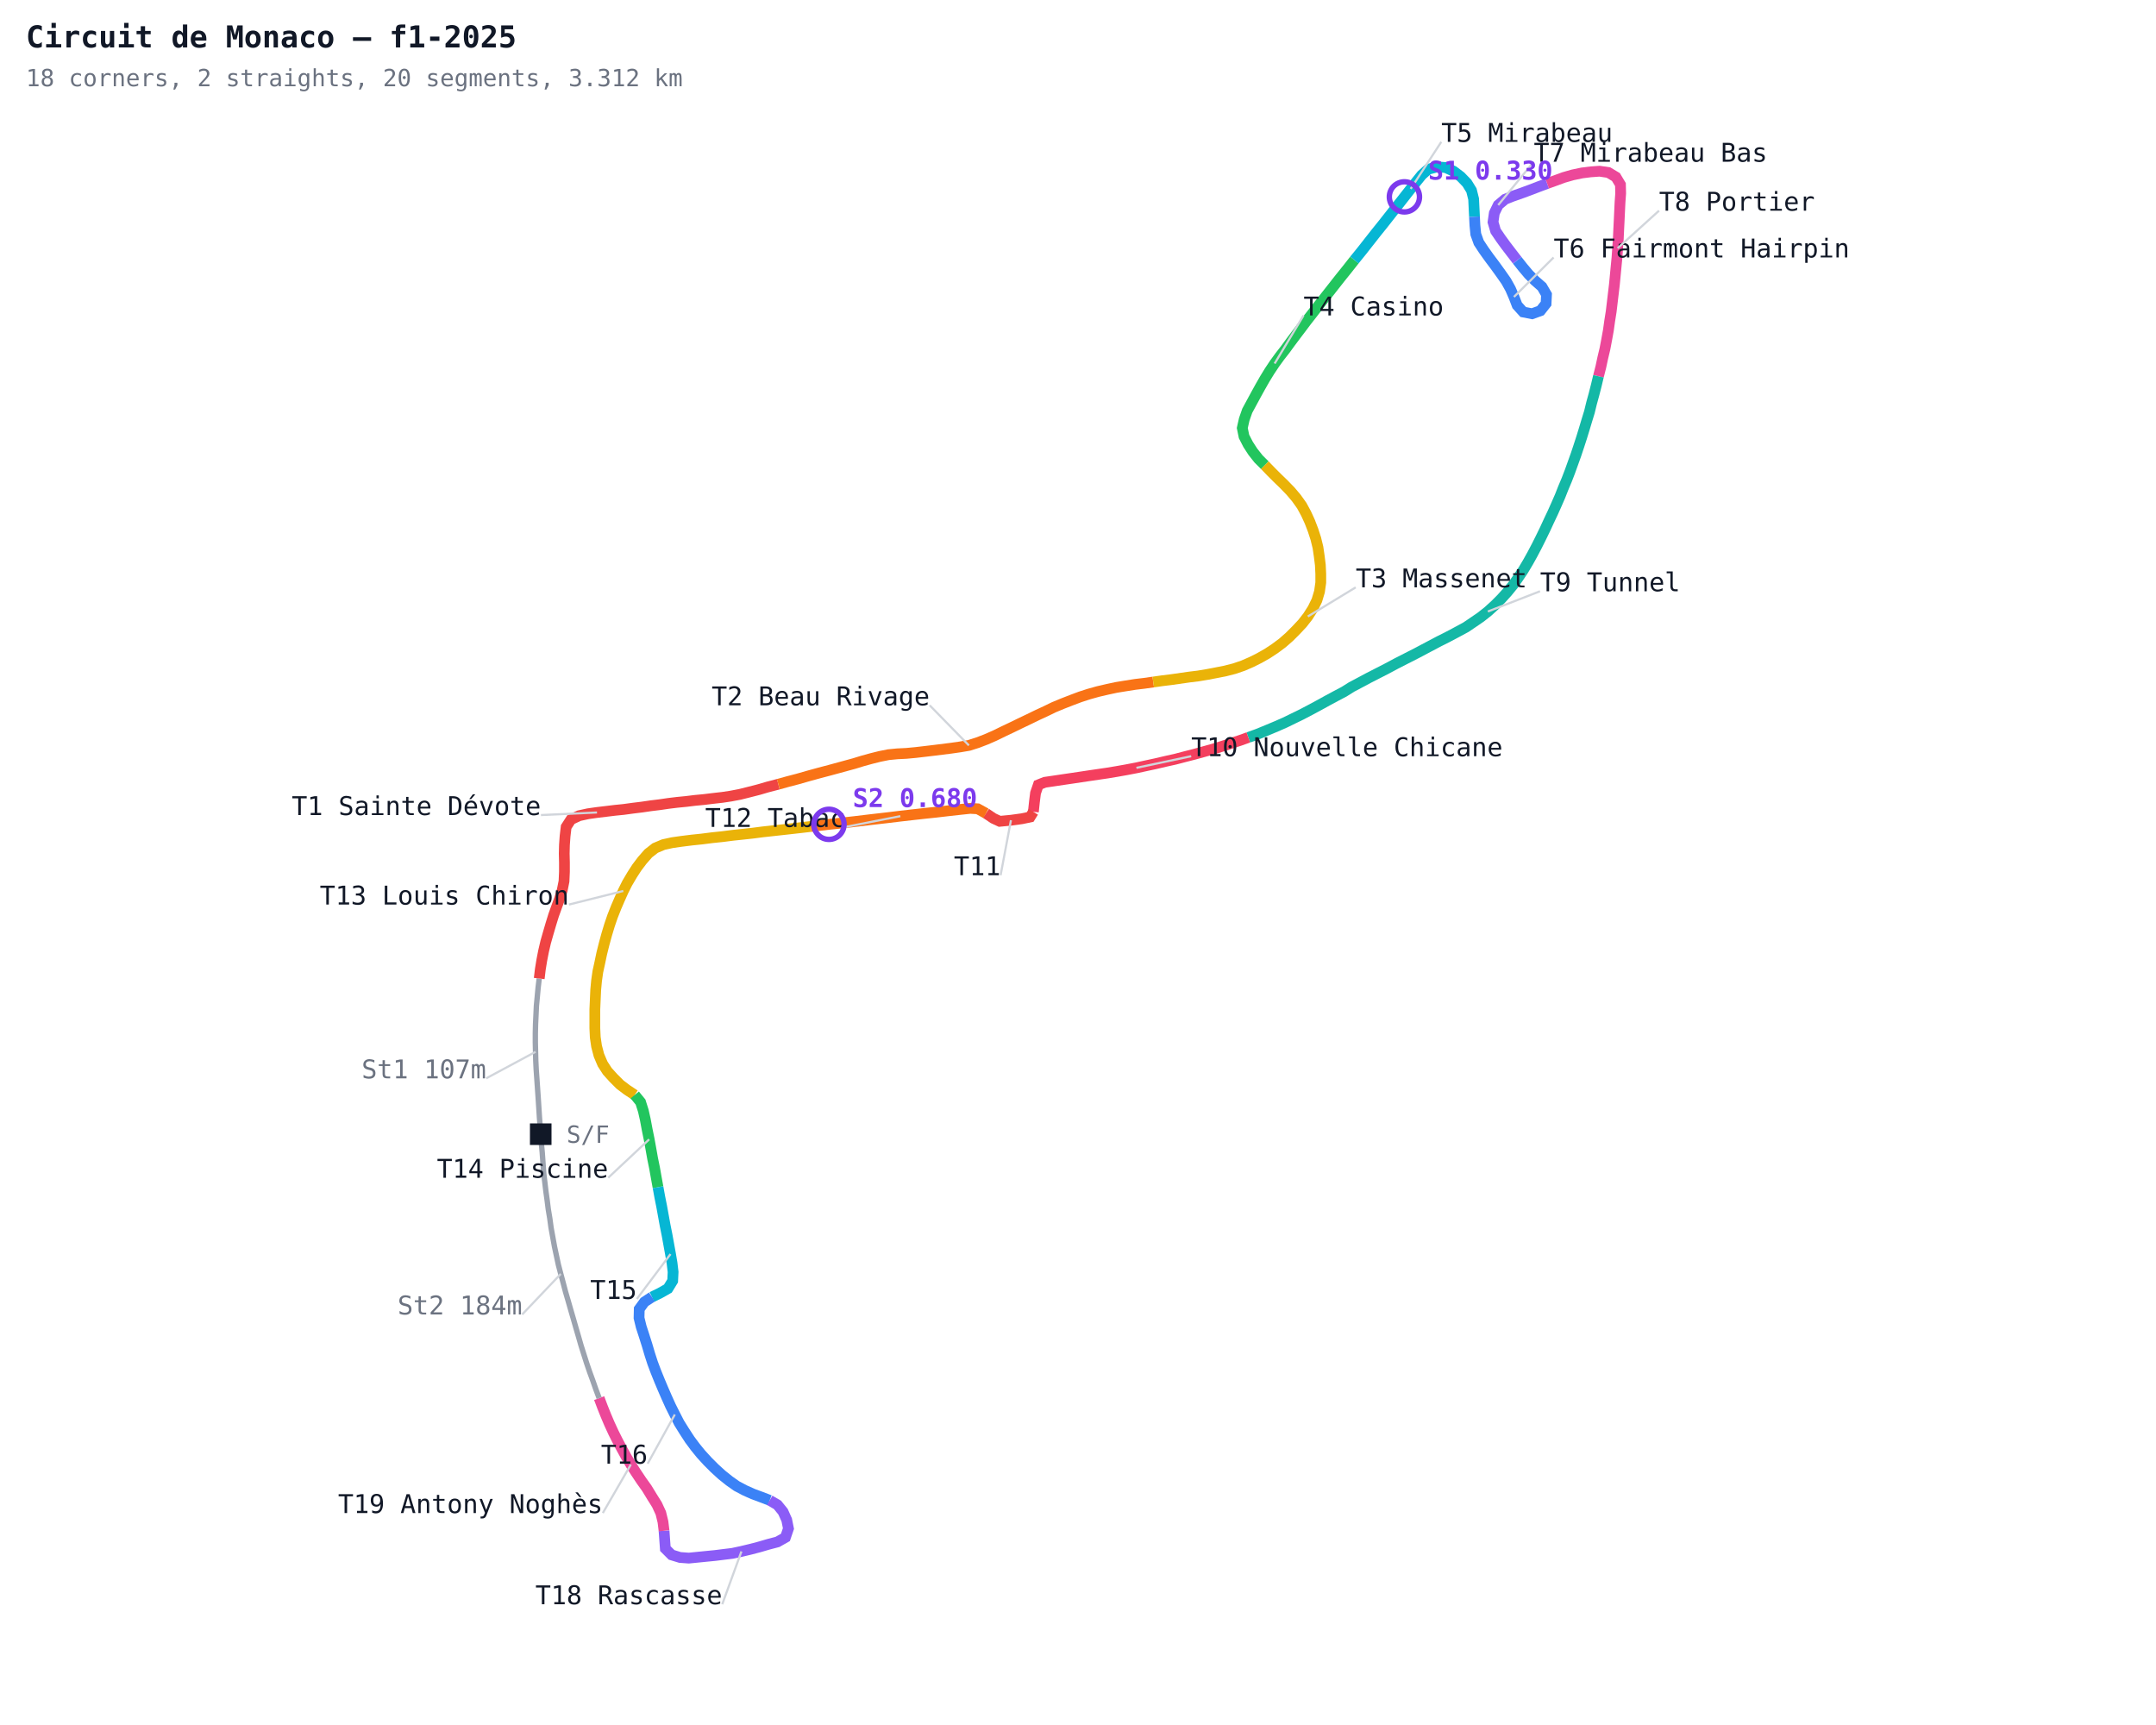
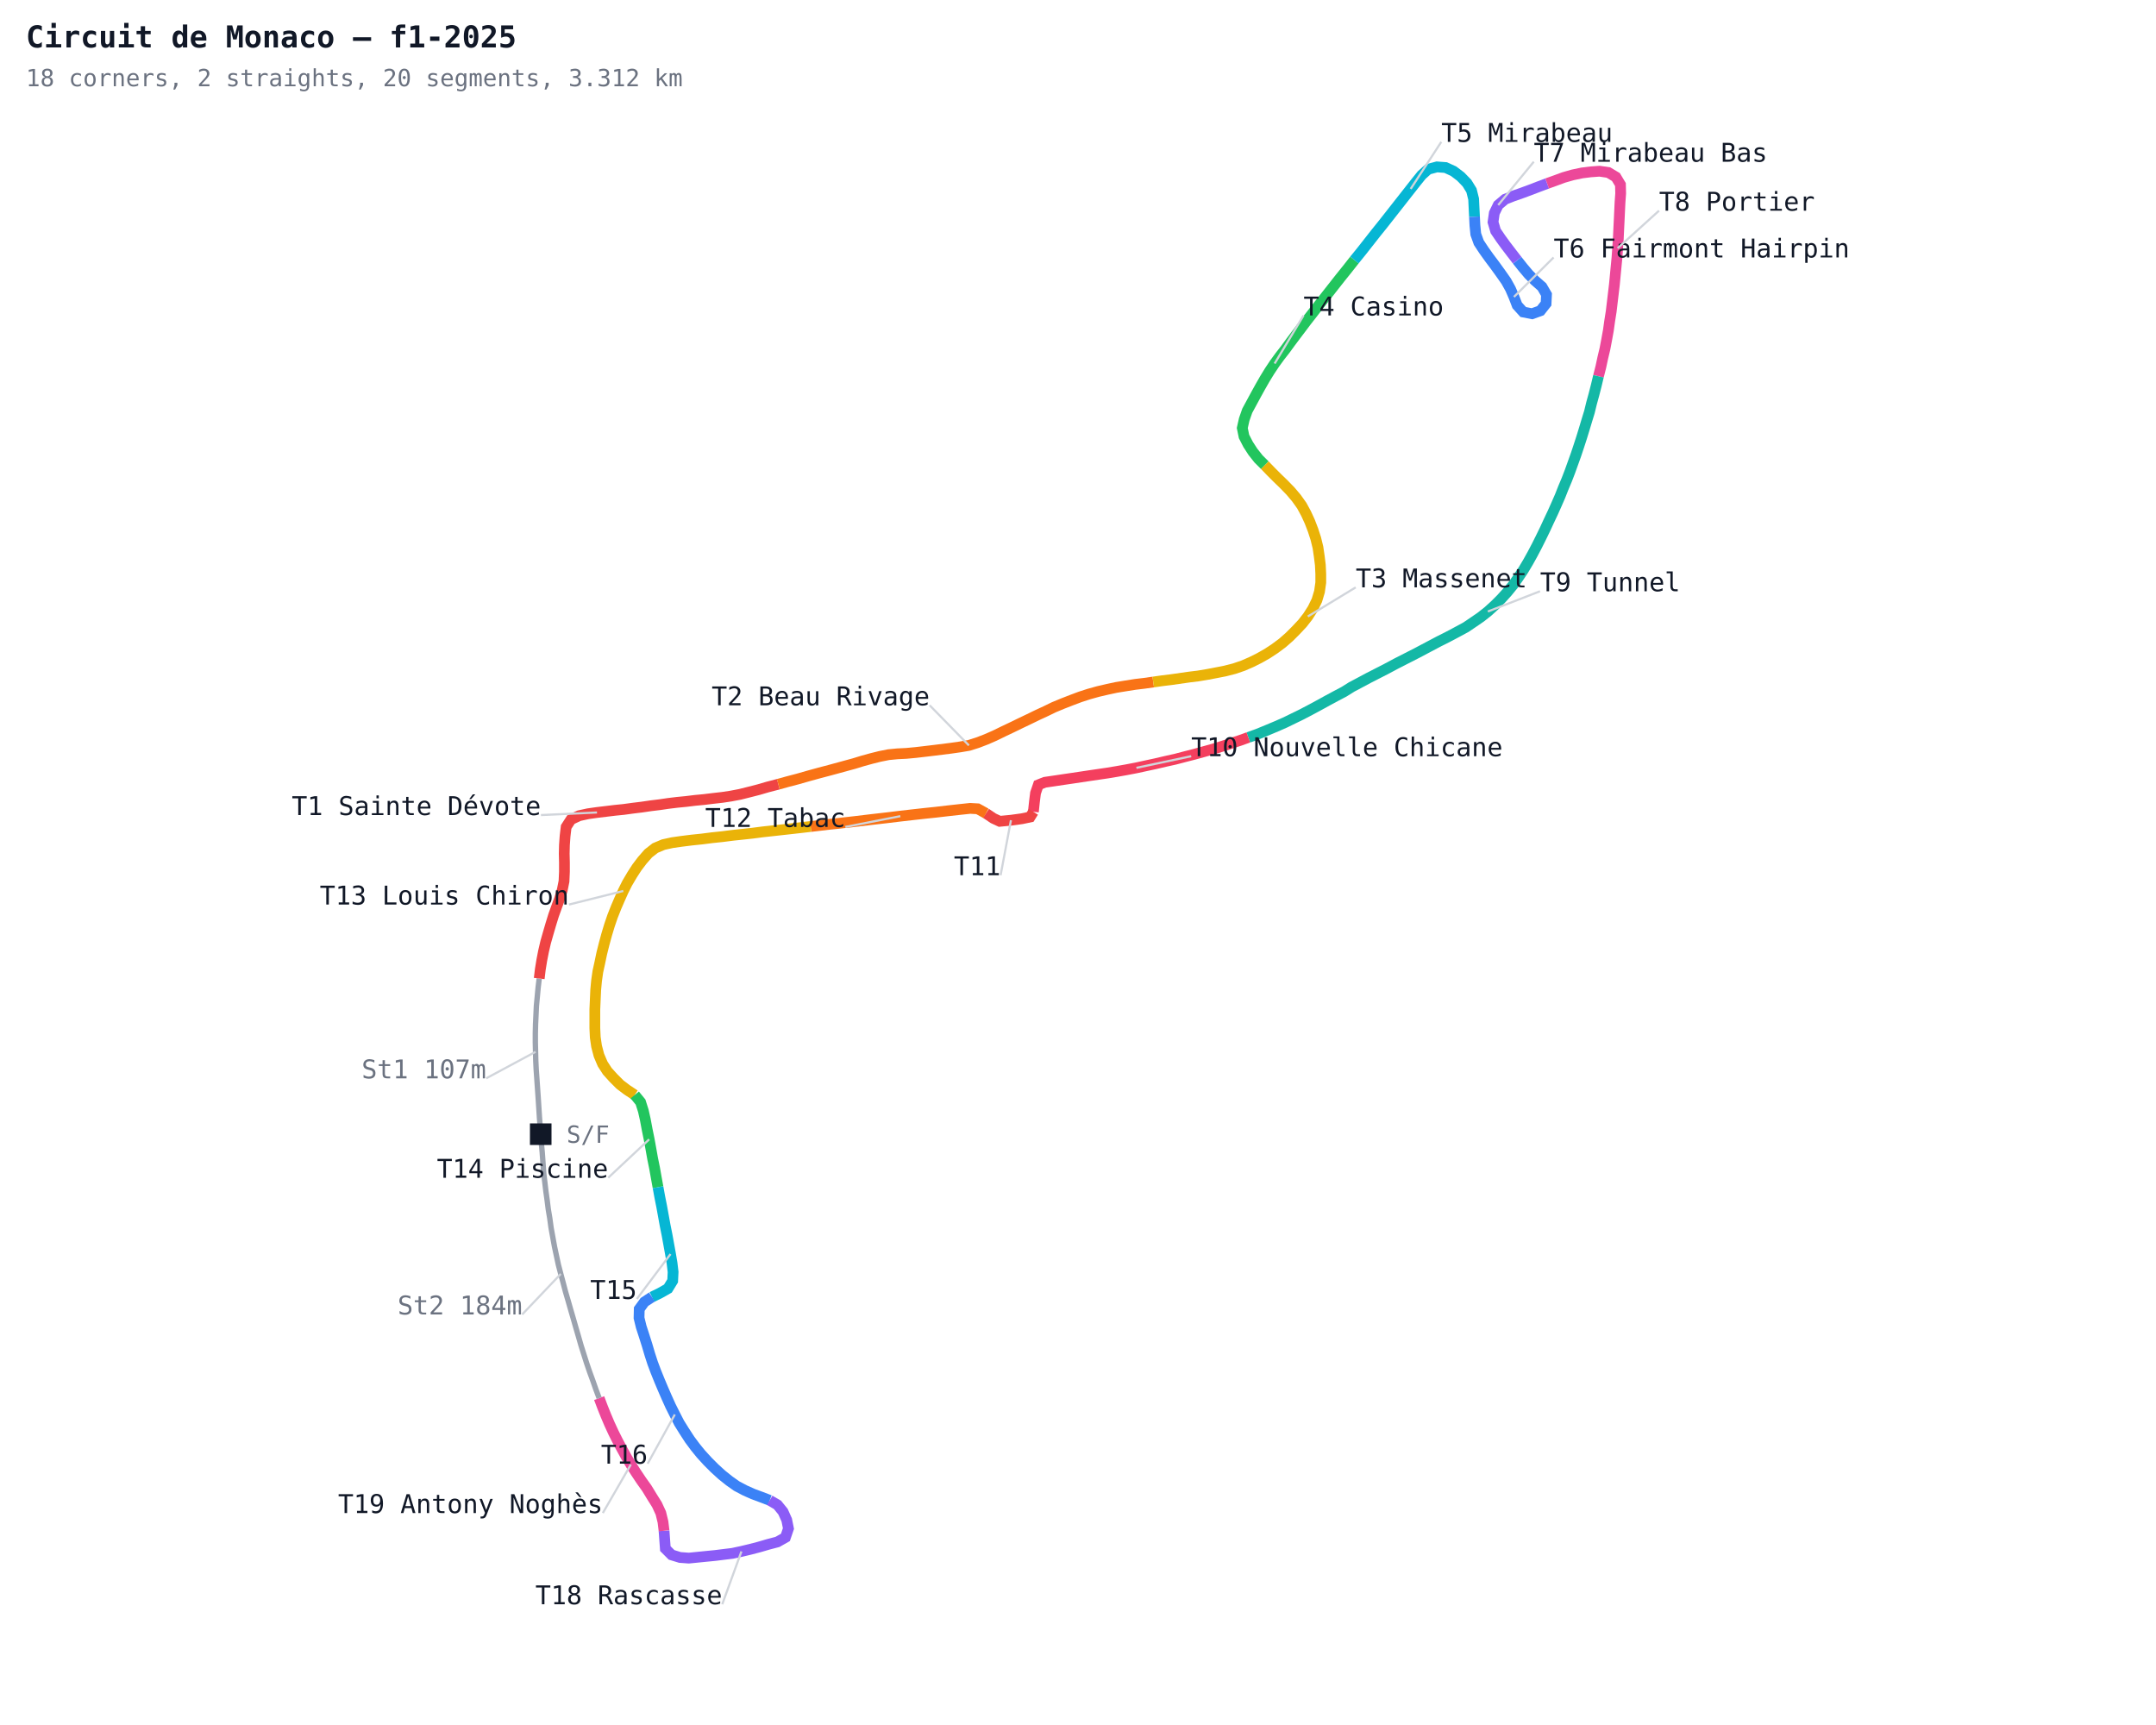
<svg xmlns="http://www.w3.org/2000/svg" width="1000" height="800" viewBox="0 0 1000 800">
  <defs>
    <style>
      .name { font-family: monospace; font-size: 12px; }
      .sector { font-family: monospace; font-size: 12px; fill: #7c3aed; font-weight: bold; }
      .title { font-family: monospace; font-size: 14px; fill: #111827; font-weight: bold; }
      .sub { font-family: monospace; font-size: 11px; fill: #6b7280; }
    </style>
  </defs>
  <rect width="1000" height="800" fill="#ffffff" />
  <polyline fill="none" stroke="#9ca3af" stroke-width="2.5" points="250.8,526.0 250.5,522.1 250.2,518.1 249.9,513.4 249.6,508.8 249.3,504.5 249.0,500.2 248.7,496.0 248.5,491.9 248.4,487.8 248.3,483.5 248.3,479.2 248.4,475.0 248.6,470.8 248.8,466.5 249.2,462.3 249.6,458.0 250.1,453.8" />
  <polyline fill="none" stroke="#ef4444" stroke-width="5" points="250.1,453.8 250.6,449.6 251.3,445.3 252.1,441.2 253.1,436.9 254.3,432.7 255.5,428.6 256.8,424.4 258.2,420.5 259.6,416.7 260.8,412.7 261.6,408.7 261.8,404.3 261.8,400.0 261.7,395.9 261.8,391.9 262.1,387.7 262.6,383.5 264.8,380.1 268.6,378.3 272.7,377.4 276.9,376.8 281.1,376.3 285.2,375.8 289.2,375.4 293.6,374.8 297.7,374.3 301.8,373.7 305.9,373.2 310.0,372.6 314.1,372.1 318.2,371.7 322.3,371.2 326.5,370.8 330.6,370.3 335.0,369.8 339.0,369.2 343.2,368.4 347.6,367.3 351.9,366.2 356.0,365.0 361.0,363.7" />
  <polyline fill="none" stroke="#f97316" stroke-width="5" points="361.0,363.7 365.3,362.5 369.9,361.3 374.8,359.9 379.9,358.5 385.2,357.1 390.7,355.6 396.2,354.1 400.1,352.9 404.1,351.8 408.1,350.8 412.1,350.0 416.2,349.6 420.3,349.4 424.6,349.0 428.9,348.5 433.1,348.0 437.1,347.5 441.1,347.0 445.3,346.4 449.4,345.7 453.5,344.4 457.4,342.9 461.3,341.2 465.4,339.2 469.2,337.4 473.1,335.5 477.3,333.5 481.2,331.6 485.1,329.8 488.8,328.0 492.9,326.3 497.0,324.7 501.0,323.2 505.0,321.9 509.3,320.7 513.6,319.7 517.8,318.8 522.1,318.1 526.5,317.4 530.7,316.9 534.9,316.3" />
  <polyline fill="none" stroke="#eab308" stroke-width="5" points="534.9,316.3 539.1,315.7 543.2,315.2 547.4,314.6 551.6,314.0 555.7,313.5 559.9,312.8 564.1,312.0 568.2,311.2 572.5,310.1 576.6,308.7 580.5,307.0 584.1,305.2 587.8,303.1 591.3,300.8 594.8,298.2 598.0,295.4 601.1,292.3 604.1,289.1 606.6,285.9 608.9,282.3 610.8,278.4 612.0,274.4 612.6,270.2 612.6,266.1 612.4,262.0 611.9,258.0 611.3,253.9 610.3,249.8 609.0,245.8 607.5,241.9 605.8,238.2 603.8,234.5 601.3,231.0 598.6,227.8 595.5,224.6 592.5,221.7 589.5,218.7 586.6,215.7" />
  <polyline fill="none" stroke="#22c55e" stroke-width="5" points="586.6,215.7 583.7,212.8 581.1,209.5 578.9,206.1 577.0,202.4 576.2,198.5 577.1,194.5 578.5,190.5 580.5,186.8 582.5,183.1 584.6,179.3 586.6,175.8 588.8,172.2 591.2,168.6 593.6,165.3 596.1,162.1 598.5,158.8 600.9,155.6 603.4,152.3 605.8,149.1 608.3,145.9 611.7,141.5 615.0,137.3 618.3,133.1 621.6,128.9 624.9,124.8 628.2,120.6" />
  <polyline fill="none" stroke="#06b6d4" stroke-width="5" points="628.2,120.6 631.6,116.4 634.9,112.2 638.2,108.0 641.5,103.9 644.8,99.7 648.1,95.5 651.4,91.3 654.3,87.6 656.9,84.3 659.4,81.2 662.4,78.5 666.5,77.4 670.5,77.7 674.2,79.4 677.5,81.9 680.4,84.9 682.5,88.3 683.5,92.3 683.7,96.5 683.9,100.5" />
  <polyline fill="none" stroke="#3b82f6" stroke-width="5" points="683.9,100.5 684.1,104.5 684.5,108.6 685.9,112.5 688.2,116.0 690.7,119.5 693.4,123.1 696.0,126.7 698.6,130.4 700.6,134.0 702.2,137.7 703.7,141.6 706.5,144.7 710.6,145.5 714.5,144.1 717.1,140.8 717.3,136.6 715.2,133.0 712.0,130.2 709.1,127.3 706.4,124.1 703.7,120.7" />
  <polyline fill="none" stroke="#8b5cf6" stroke-width="5" points="703.7,120.7 701.0,117.2 698.4,113.8 696.0,110.5 693.7,107.1 692.5,103.0 693.1,98.8 694.9,95.1 698.1,92.4 701.9,90.9 705.9,89.5 709.7,88.1 713.6,86.6 717.6,85.1" />
  <polyline fill="none" stroke="#ec4899" stroke-width="5" points="717.6,85.1 721.5,83.7 725.3,82.3 729.5,81.1 733.8,80.2 737.8,79.7 741.9,79.4 746.0,80.0 749.5,82.1 751.6,85.6 751.7,89.7 751.4,93.9 751.2,98.1 751.0,102.4 750.8,106.4 750.6,110.8 750.3,115.1 750.0,119.4 749.6,123.5 749.2,127.7 748.8,131.9 748.3,136.1 747.8,140.3 747.3,144.5 746.6,148.9 746.0,153.2 745.2,157.6 744.4,161.8 743.4,166.0 742.5,170.2 741.4,174.5" />
  <polyline fill="none" stroke="#14b8a6" stroke-width="5" points="741.4,174.5 740.4,178.7 739.3,183.0 738.2,187.0 737.2,191.1 736.0,195.0 734.8,199.0 733.6,202.9 732.3,206.9 731.0,210.8 729.6,214.7 728.2,218.6 726.7,222.5 725.1,226.3 723.6,230.1 721.9,234.0 720.2,237.8 718.4,241.6 716.6,245.5 714.7,249.4 712.8,253.2 710.8,257.0 708.8,260.6 706.6,264.3 704.2,267.9 701.8,271.3 699.1,274.6 696.3,277.7 693.3,280.7 690.1,283.6 686.8,286.2 683.3,288.6 679.9,290.9 674.7,293.7 671.1,295.6 667.5,297.4 662.2,300.2 657.1,302.9 652.2,305.4 647.5,307.8 643.2,310.1 639.3,312.1 634.8,314.4 630.5,316.7 626.9,318.6 623.4,320.8 619.6,322.8 615.7,324.9 611.7,327.1 607.8,329.2 603.6,331.4 599.9,333.2 596.0,335.1 591.9,336.9 587.6,338.7 583.2,340.5 579.0,342.0" />
  <polyline fill="none" stroke="#f43f5e" stroke-width="5" points="579.0,342.0 575.1,343.4 571.1,344.7 567.2,346.0 563.0,347.3 558.7,348.5 554.0,349.8 549.3,351.0 545.1,352.1 540.6,353.1 535.9,354.2 531.7,355.1 527.1,356.1 522.4,357.0 517.9,357.8 513.7,358.5 509.6,359.1 505.5,359.7 501.5,360.3 497.5,360.9 493.4,361.5 489.4,362.1 484.6,362.8 481.6,364.0 480.3,367.8 479.8,371.8 479.3,376.5" />
  <polyline fill="none" stroke="#ef4444" stroke-width="5" points="479.3,376.5 477.8,378.9 474.0,379.7 468.9,380.4 463.7,380.9 460.7,379.5 457.3,377.2" />
  <polyline fill="none" stroke="#f97316" stroke-width="5" points="457.3,377.2 453.5,375.1 450.0,374.9 445.3,375.4 439.9,376.0 433.9,376.7 429.1,377.2 423.7,377.8 417.6,378.5 411.0,379.3 404.0,380.1 396.5,381.0 388.5,381.9 384.5,382.3 380.3,382.8 376.0,383.3" />
  <polyline fill="none" stroke="#eab308" stroke-width="5" points="376.0,383.3 371.7,383.8 367.3,384.3 362.8,384.8 358.3,385.3 353.7,385.8 349.1,386.4 344.5,386.9 339.8,387.4 335.1,388.0 330.3,388.5 325.6,389.1 320.8,389.6 316.0,390.2 311.8,390.8 307.7,391.7 303.9,393.3 300.7,395.8 297.9,399.0 295.4,402.3 293.2,405.7 290.9,409.6 289.1,413.2 287.4,417.0 285.8,420.7 284.1,425.0 282.7,429.1 281.4,433.4 280.2,437.8 279.1,442.2 278.2,446.5 277.3,450.6 276.7,454.8 276.3,459.1 276.1,463.6 275.9,468.1 275.9,472.6 275.9,476.8 276.1,481.1 276.7,485.2 277.8,489.4 279.5,493.4 281.7,496.8 284.5,499.9 287.6,503.0 290.9,505.5 294.4,507.8" />
  <polyline fill="none" stroke="#22c55e" stroke-width="5" points="294.4,507.8 297.1,511.1 298.4,515.2 299.3,519.2 300.2,524.0 301.1,528.4 301.9,532.8 302.7,537.3 303.6,541.7 304.4,546.2 305.2,550.6" />
  <polyline fill="none" stroke="#06b6d4" stroke-width="5" points="305.2,550.6 306.0,555.0 306.9,559.5 307.7,563.9 308.5,568.3 309.4,572.8 310.2,577.2 311.0,581.6 311.7,585.7 312.2,589.9 312.0,594.0 309.8,597.6 306.1,599.7 302.4,601.5" />
  <polyline fill="none" stroke="#3b82f6" stroke-width="5" points="302.4,601.5 298.9,603.8 296.5,607.1 296.4,611.2 297.4,615.3 298.7,619.3 300.1,623.7 301.4,628.1 302.7,632.1 304.2,636.1 305.9,640.3 307.5,644.1 309.2,648.0 311.0,652.0 313.0,656.0 315.0,659.9 317.3,663.6 319.9,667.6 322.5,671.1 325.1,674.3 328.3,677.8 331.4,680.9 334.8,684.0 338.3,686.8 341.7,689.2 345.5,691.2 349.3,692.9 353.1,694.3 357.0,695.8" />
  <polyline fill="none" stroke="#8b5cf6" stroke-width="5" points="357.0,695.8 360.6,697.9 363.2,701.1 364.9,704.9 365.7,708.9 364.3,713.0 360.6,715.1 356.4,716.2 352.3,717.4 348.1,718.5 343.9,719.5 339.7,720.4 335.6,720.9 331.6,721.4 327.5,721.8 323.5,722.2 319.5,722.6 315.4,722.3 311.5,721.1 308.6,718.2 308.3,714.1 308.0,709.9" />
  <polyline fill="none" stroke="#ec4899" stroke-width="5" points="308.0,709.9 307.5,705.8 306.5,701.7 304.7,697.8 302.5,694.3 300.0,690.2 297.5,686.7 294.9,682.8 292.6,679.2 290.5,675.7 288.3,671.7 286.4,668.1 284.5,664.3 282.7,660.4 281.0,656.4 279.4,652.4 277.9,648.4" />
  <polyline fill="none" stroke="#9ca3af" stroke-width="2.5" points="277.9,648.4 276.4,644.4 275.0,640.4 273.5,636.3 272.1,632.2 270.8,628.1 269.5,624.0 268.3,619.8 267.1,615.7 265.9,611.5 264.7,607.4 263.5,603.2 262.3,599.1 261.2,594.9 260.1,590.8 259.0,586.6 258.1,582.4 257.2,578.2 256.4,573.8 255.6,569.4 255.0,565.0 254.3,560.8 253.8,556.8 253.2,552.5 252.7,548.3 252.2,544.2 251.9,540.1 251.5,534.5 251.1,530.3" />
  <line x1="248.4" y1="487.8" x2="225.5" y2="500.1" stroke="#d1d5db" stroke-width="1" />
  <text x="225.5" y="500.1" text-anchor="end" class="name" fill="#6b7280">St1 107m</text>
  <line x1="276.9" y1="376.8" x2="250.9" y2="378.0" stroke="#d1d5db" stroke-width="1" />
  <text x="250.9" y="378.0" text-anchor="end" class="name" fill="#111827">T1 Sainte Dévote</text>
  <line x1="449.4" y1="345.7" x2="431.2" y2="327.1" stroke="#d1d5db" stroke-width="1" />
  <text x="431.2" y="327.1" text-anchor="end" class="name" fill="#111827">T2 Beau Rivage</text>
  <line x1="606.6" y1="285.9" x2="628.8" y2="272.4" stroke="#d1d5db" stroke-width="1" />
  <text x="628.8" y="272.4" text-anchor="start" class="name" fill="#111827">T3 Massenet</text>
  <line x1="591.2" y1="168.6" x2="604.6" y2="146.3" stroke="#d1d5db" stroke-width="1" />
  <text x="604.6" y="146.3" text-anchor="start" class="name" fill="#111827">T4 Casino</text>
  <line x1="654.3" y1="87.6" x2="668.5" y2="65.8" stroke="#d1d5db" stroke-width="1" />
  <text x="668.5" y="65.8" text-anchor="start" class="name" fill="#111827">T5 Mirabeau</text>
  <line x1="702.2" y1="137.7" x2="720.6" y2="119.4" stroke="#d1d5db" stroke-width="1" />
  <text x="720.6" y="119.4" text-anchor="start" class="name" fill="#111827">T6 Fairmont Hairpin</text>
  <line x1="694.9" y1="95.1" x2="711.4" y2="75.0" stroke="#d1d5db" stroke-width="1" />
  <text x="711.4" y="75.0" text-anchor="start" class="name" fill="#111827">T7 Mirabeau Bas</text>
  <line x1="750.3" y1="115.1" x2="769.5" y2="97.7" stroke="#d1d5db" stroke-width="1" />
  <text x="769.5" y="97.7" text-anchor="start" class="name" fill="#111827">T8 Portier</text>
  <line x1="690.1" y1="283.6" x2="714.3" y2="274.2" stroke="#d1d5db" stroke-width="1" />
  <text x="714.3" y="274.2" text-anchor="start" class="name" fill="#111827">T9 Tunnel</text>
  <line x1="527.1" y1="356.1" x2="552.5" y2="350.7" stroke="#d1d5db" stroke-width="1" />
  <text x="552.5" y="350.7" text-anchor="start" class="name" fill="#111827">T10 Nouvelle Chicane</text>
  <line x1="468.9" y1="380.4" x2="464.1" y2="405.9" stroke="#d1d5db" stroke-width="1" />
  <text x="464.1" y="405.9" text-anchor="end" class="name" fill="#111827">T11</text>
  <line x1="417.6" y1="378.5" x2="392.1" y2="383.5" stroke="#d1d5db" stroke-width="1" />
  <text x="392.1" y="383.5" text-anchor="end" class="name" fill="#111827">T12 Tabac</text>
  <line x1="289.1" y1="413.2" x2="263.9" y2="419.5" stroke="#d1d5db" stroke-width="1" />
  <text x="263.9" y="419.5" text-anchor="end" class="name" fill="#111827">T13 Louis Chiron</text>
  <line x1="301.1" y1="528.4" x2="282.1" y2="546.2" stroke="#d1d5db" stroke-width="1" />
  <text x="282.1" y="546.2" text-anchor="end" class="name" fill="#111827">T14 Piscine</text>
  <line x1="311.0" y1="581.6" x2="295.4" y2="602.4" stroke="#d1d5db" stroke-width="1" />
  <text x="295.4" y="602.4" text-anchor="end" class="name" fill="#111827">T15</text>
  <line x1="313.0" y1="656.0" x2="300.4" y2="678.8" stroke="#d1d5db" stroke-width="1" />
  <text x="300.4" y="678.8" text-anchor="end" class="name" fill="#111827">T16</text>
  <line x1="343.9" y1="719.5" x2="335.0" y2="744.0" stroke="#d1d5db" stroke-width="1" />
  <text x="335.0" y="744.0" text-anchor="end" class="name" fill="#111827">T18 Rascasse</text>
  <line x1="292.6" y1="679.2" x2="279.6" y2="701.7" stroke="#d1d5db" stroke-width="1" />
  <text x="279.6" y="701.7" text-anchor="end" class="name" fill="#111827">T19 Antony Noghès</text>
  <line x1="260.1" y1="590.8" x2="242.2" y2="609.6" stroke="#d1d5db" stroke-width="1" />
  <text x="242.2" y="609.6" text-anchor="end" class="name" fill="#6b7280">St2 184m</text>
-   <circle cx="651.4" cy="91.3" r="7" fill="none" stroke="#7c3aed" stroke-width="2.5" />
-   <text x="662.4" y="83.3" class="sector">S1 0.330</text>
-   <circle cx="384.5" cy="382.3" r="7" fill="none" stroke="#7c3aed" stroke-width="2.5" />
-   <text x="395.5" y="374.3" class="sector">S2 0.680</text>
  <rect x="245.8" y="521.0" width="10" height="10" fill="#111827" />
  <text x="262.8" y="530.0" class="sub">S/F</text>
  <text class="title" x="12" y="22">Circuit de Monaco — f1-2025</text>
  <text class="sub" x="12" y="40">18 corners, 2 straights, 20 segments, 3.312 km</text>
</svg>
